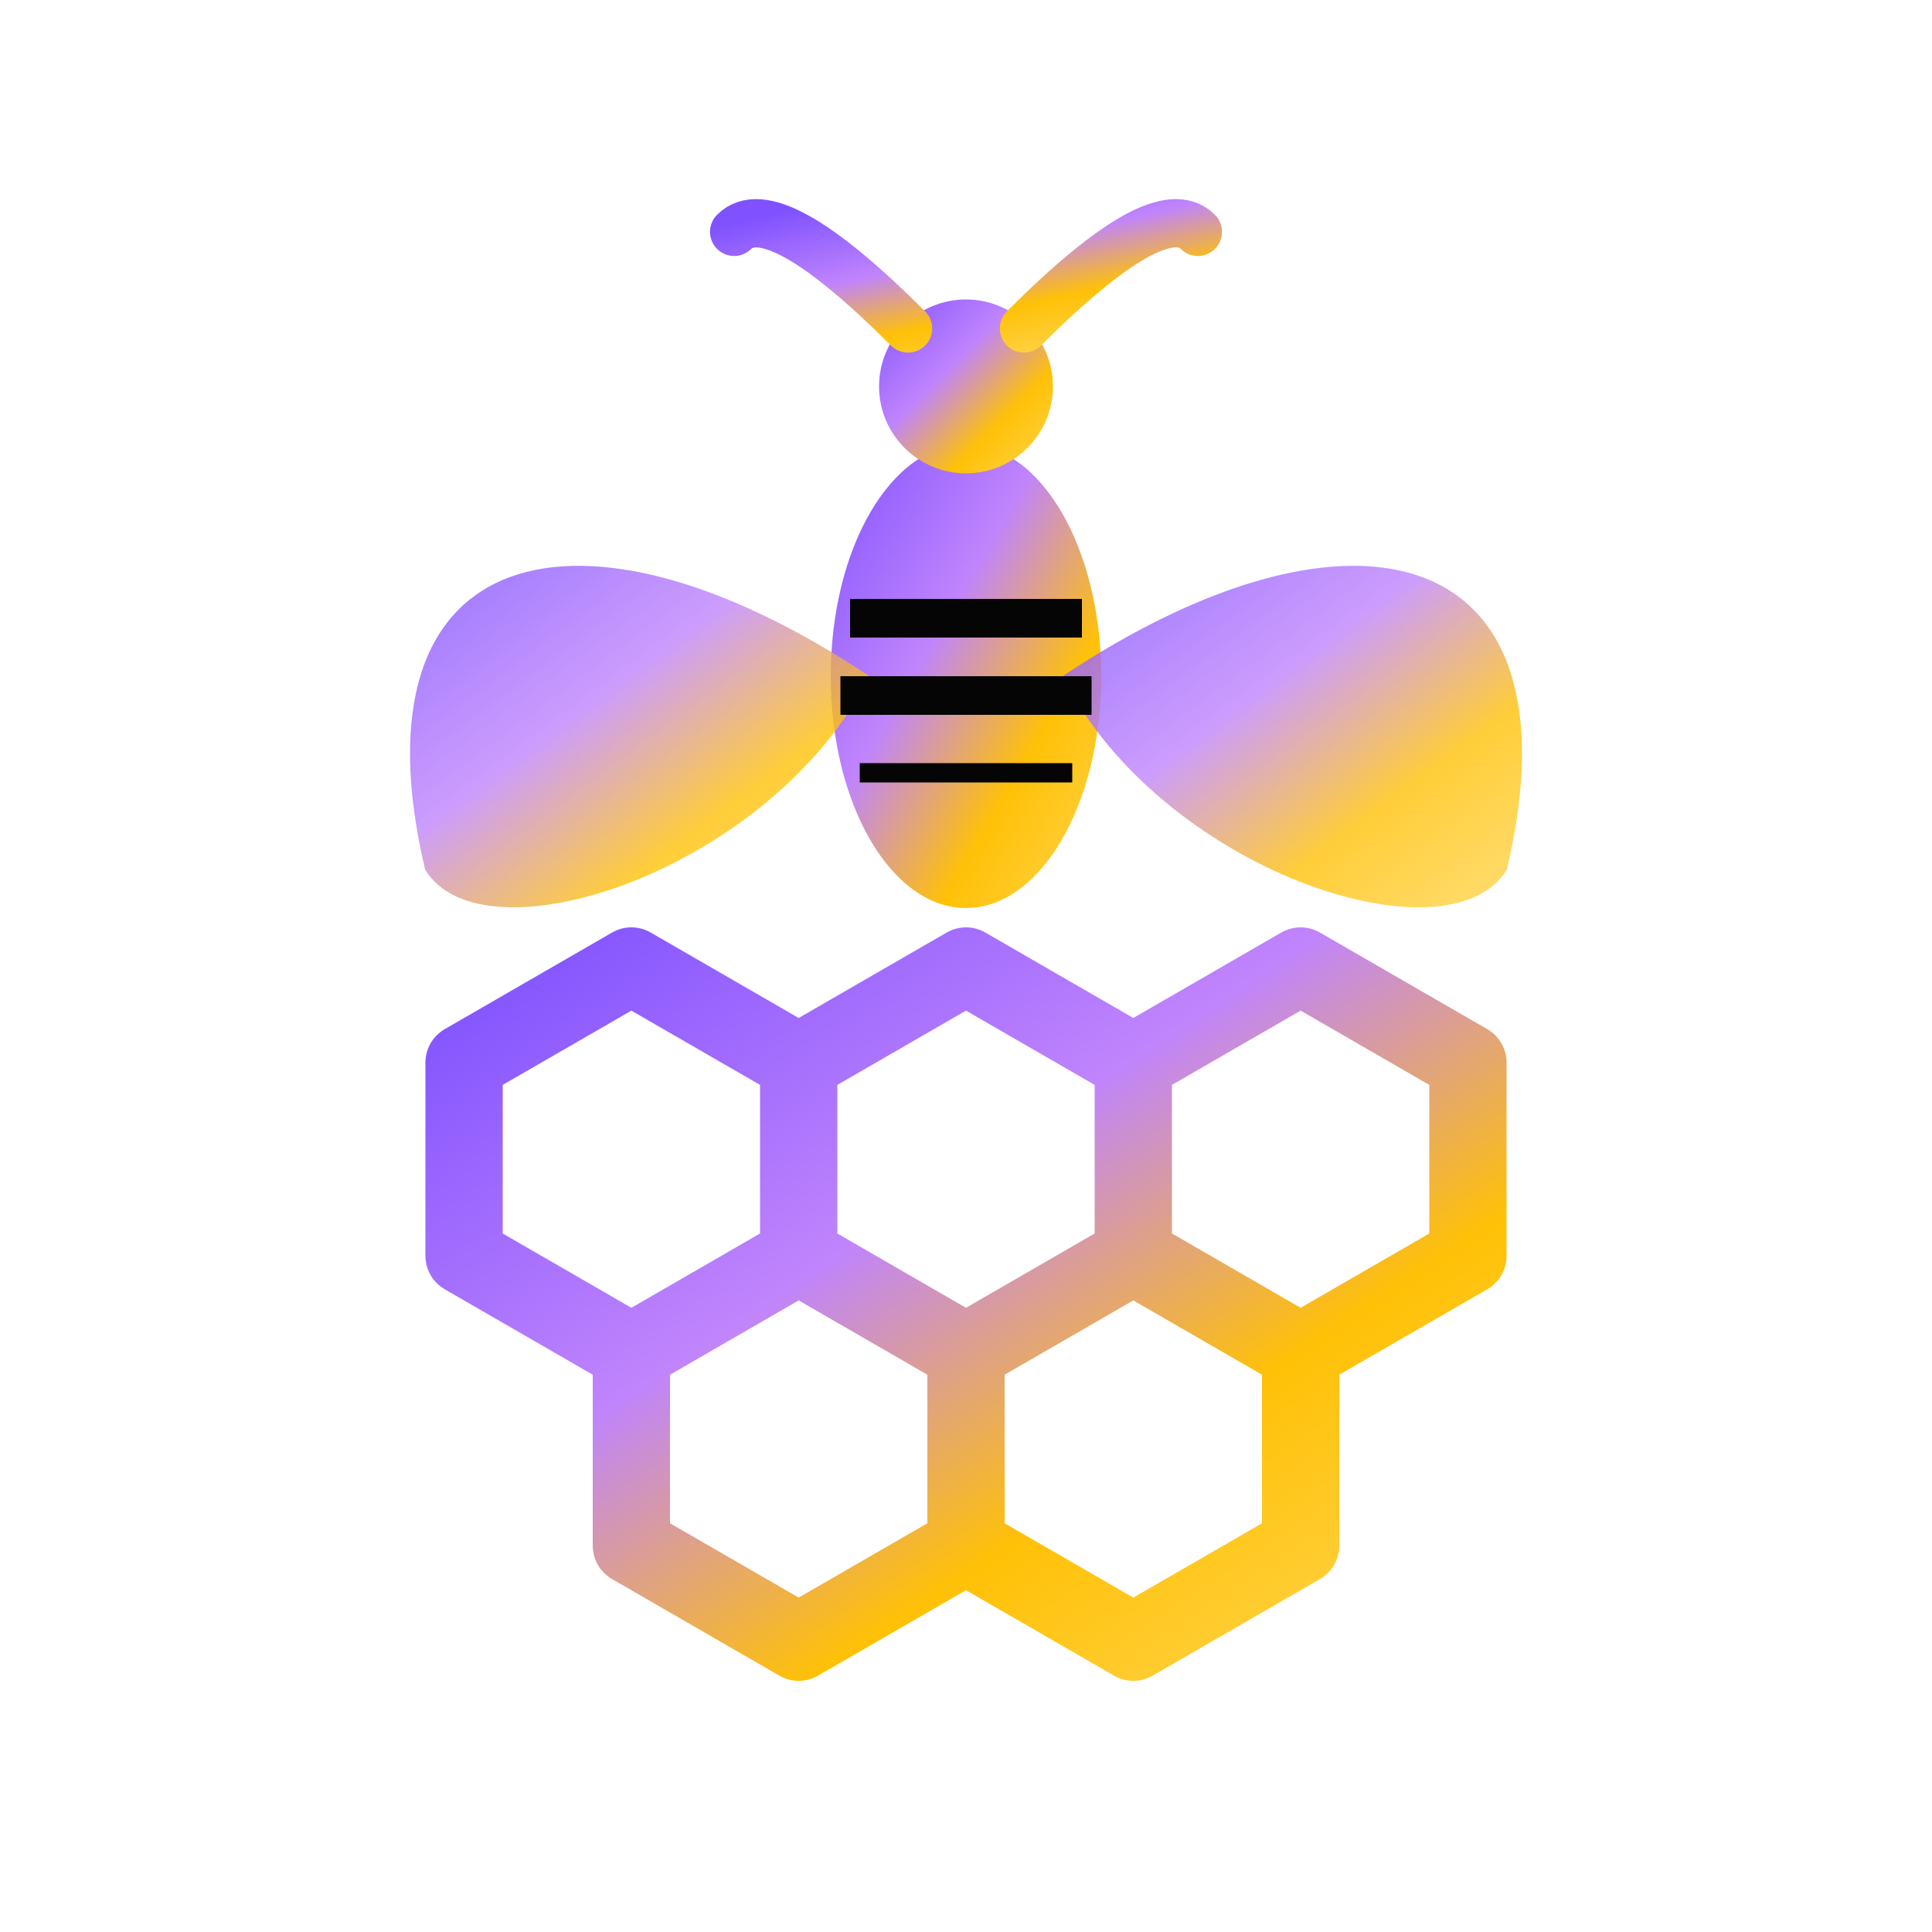
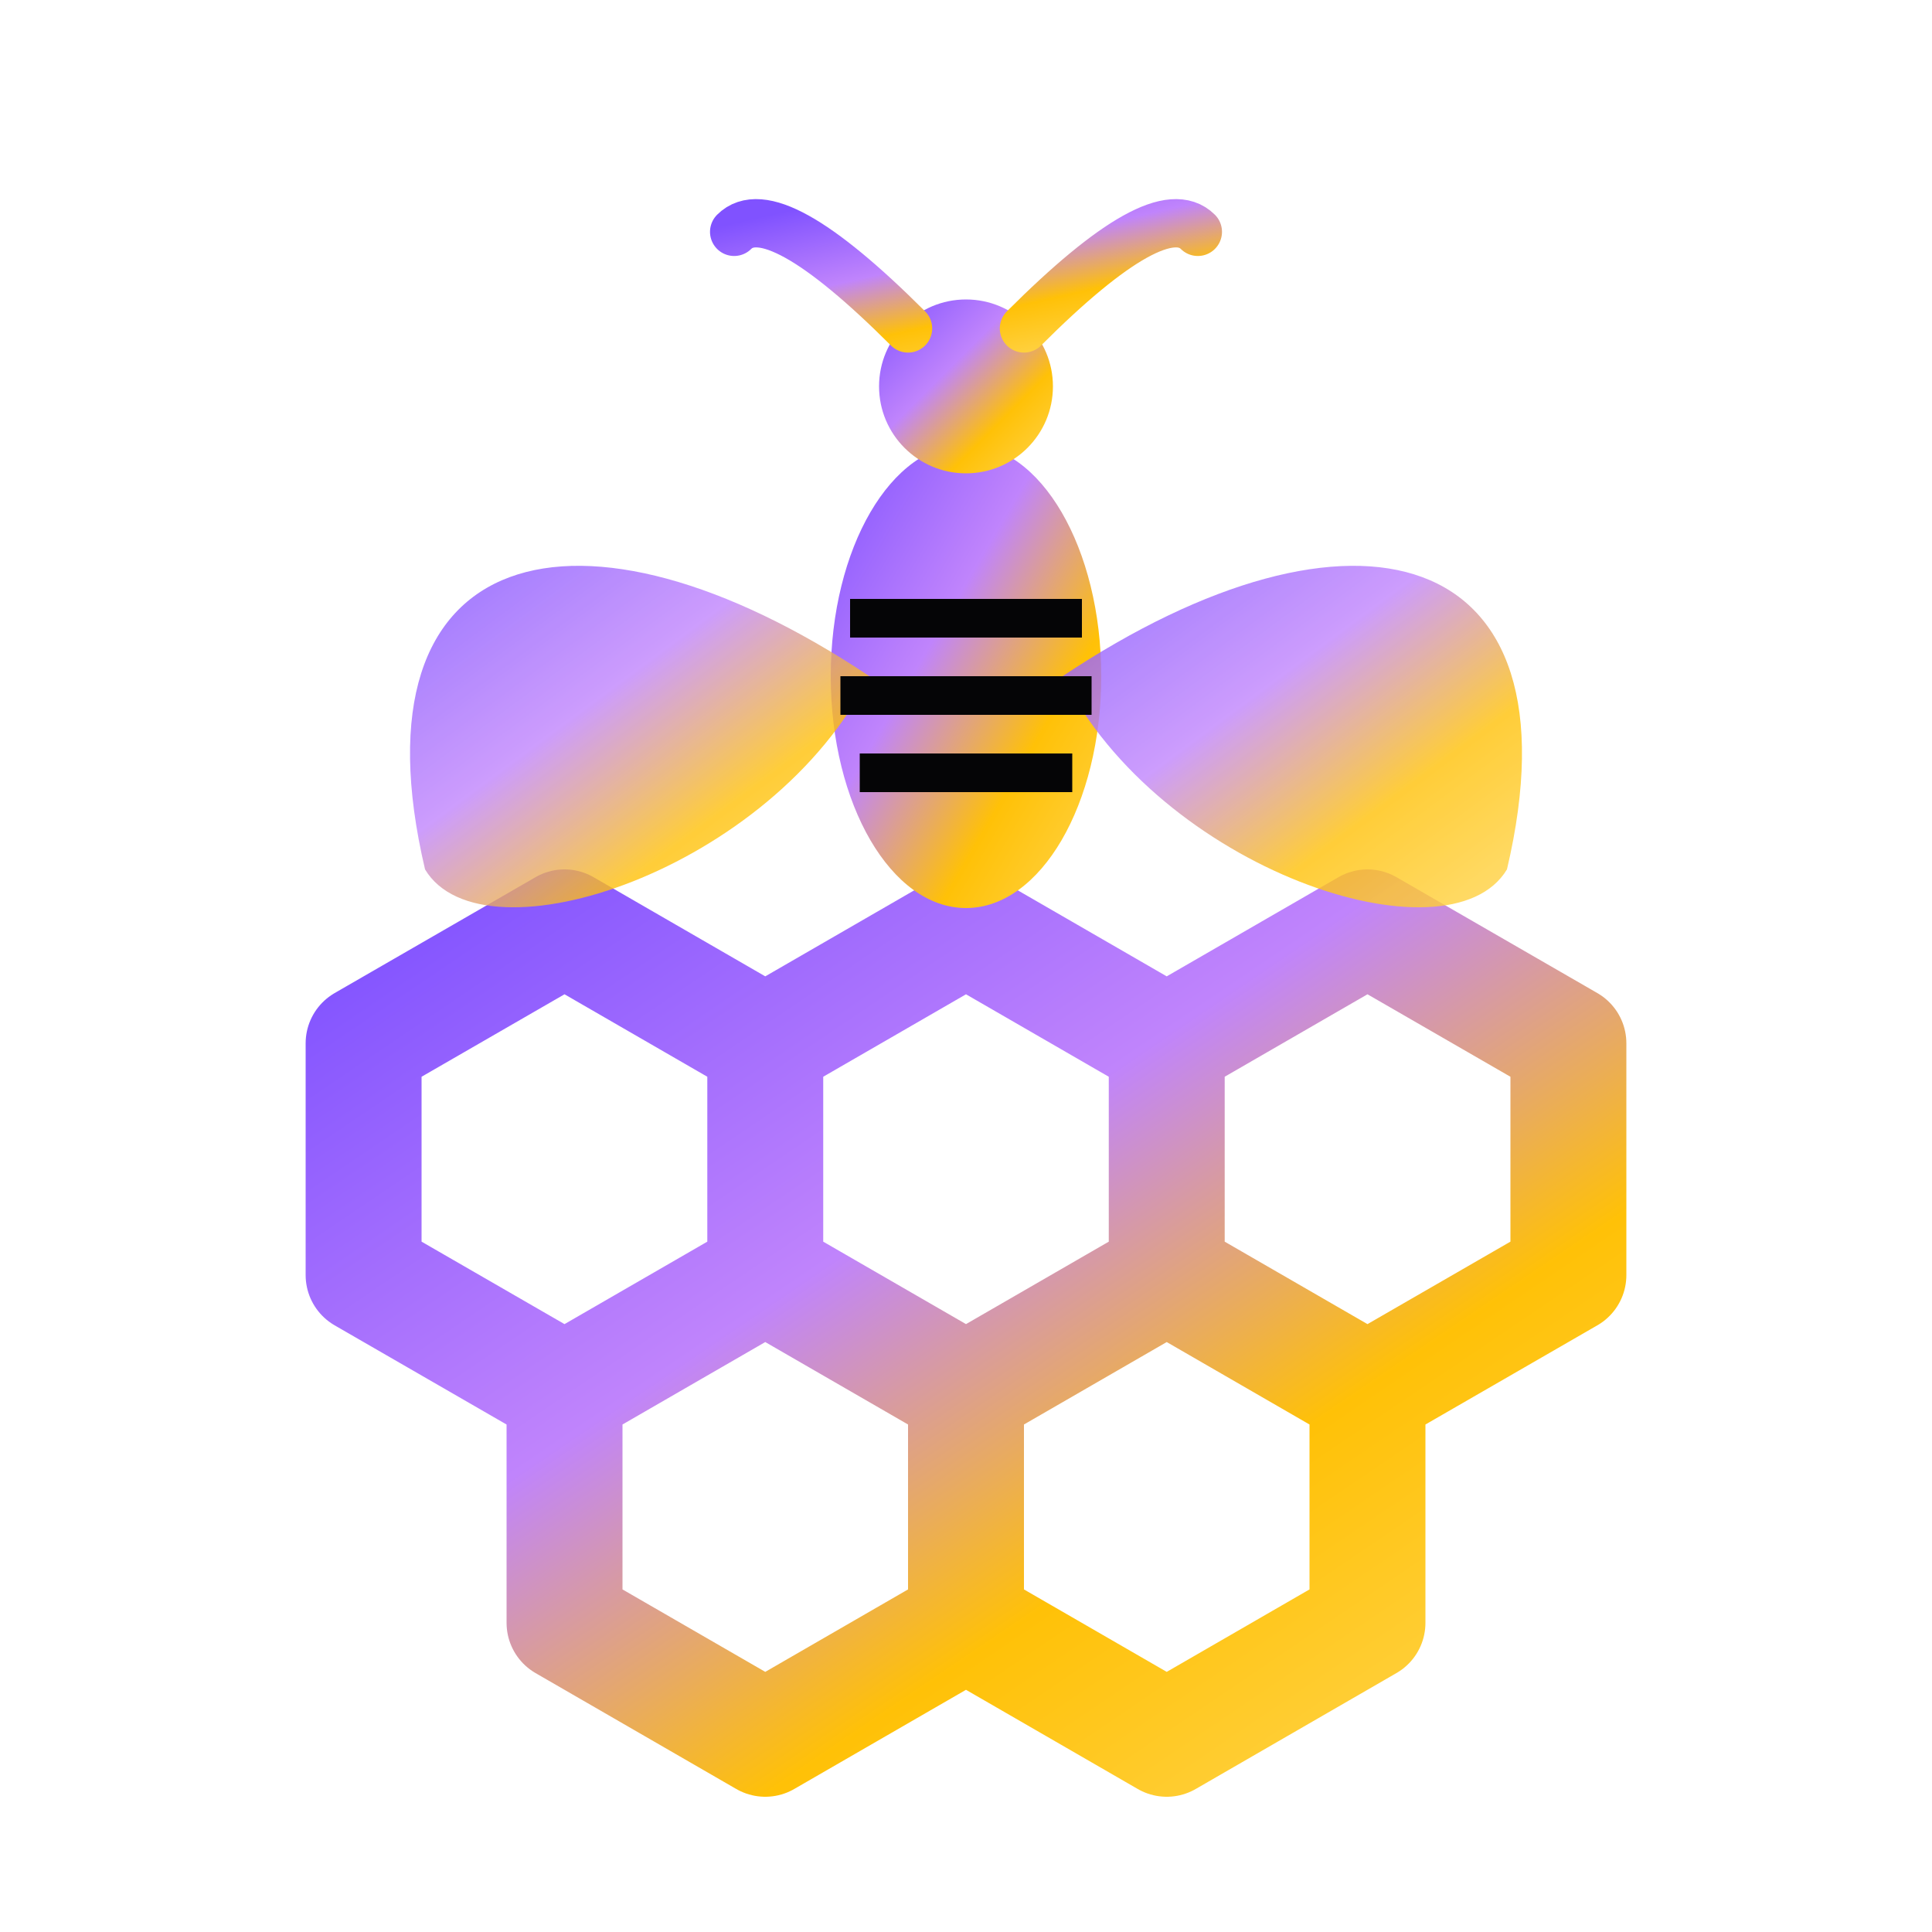
<svg xmlns="http://www.w3.org/2000/svg" viewBox="0 0 100 100">
  <defs>
    <linearGradient id="grad" x1="0%" y1="0%" x2="100%" y2="100%">
      <stop offset="0%" stop-color="#8052ff" />
      <stop offset="40%" stop-color="#C084FC" />
      <stop offset="70%" stop-color="#FFC107" />
      <stop offset="100%" stop-color="#FFD54F" />
    </linearGradient>
  </defs>
-   <path d="M 50,50 L 58.66,55 L 58.66,65 L 50,70 L 41.34,65 L 41.34,55 Z M 32.68,50 L 41.34,55 L 41.34,65 L 32.68,70 L 24.02,65 L 24.02,55 Z M 67.32,50 L 75.98,55 L 75.98,65 L 67.32,70 L 58.66,65 L 58.66,55 Z M 41.34,65 L 50,70 L 50,80 L 41.34,85 L 32.68,80 L 32.68,70 Z M 58.66,65 L 67.32,70 L 67.32,80 L 58.66,85 L 50,80 L 50,70 Z" stroke="url(#grad)" stroke-width="4" fill="none" stroke-linejoin="round" />
+   <path d="M 50.00,48.00 L 60.39,54.00 M 60.39,66.00 L 60.39,54.00 M 50.00,72.00 L 60.39,66.00 M 39.61,66.00 L 50.00,72.00 M 39.61,54.00 L 39.61,66.00 M 39.61,54.00 L 50.00,48.00 M 29.22,48.00 L 39.61,54.00 M 29.22,72.00 L 39.61,66.00 M 29.22,72.00 L 18.82,66.00 M 18.82,66.00 L 18.82,54.00 M 18.82,54.00 L 29.22,48.00 M 70.78,48.00 L 81.18,54.00 M 81.18,54.00 L 81.18,66.00 M 81.18,66.00 L 70.78,72.00 M 60.39,66.00 L 70.78,72.00 M 60.39,54.00 L 70.78,48.00 M 50.00,84.00 L 50.00,72.00 M 50.00,84.00 L 39.61,90.00 M 39.61,90.00 L 29.22,84.00 M 29.22,84.00 L 29.22,72.00 M 70.78,72.00 L 70.78,84.00 M 70.78,84.00 L 60.39,90.00 M 60.39,90.00 L 50.00,84.00" stroke="url(#grad)" stroke-width="6" fill="none" stroke-linejoin="round" stroke-linecap="round" />
  <ellipse cx="50" cy="35" rx="7" ry="12" fill="url(#grad)" />
  <circle cx="50" cy="20" r="4.5" fill="url(#grad)" />
  <path d="M 45 35 C 30 25, 18 28, 22 45 C 25 50, 40 45, 45 35 Z" fill="url(#grad)" opacity="0.8" />
  <path d="M 55 35 C 70 25, 82 28, 78 45 C 75 50, 60 45, 55 35 Z" fill="url(#grad)" opacity="0.8" />
  <path d="M 47 17 Q 40 10 38 12 M 53 17 Q 60 10 62 12" stroke="url(#grad)" stroke-width="2.5" fill="none" stroke-linecap="round" />
  <line x1="44" y1="32" x2="56" y2="32" stroke="#050506" stroke-width="2" />
  <line x1="43.5" y1="36" x2="56.5" y2="36" stroke="#050506" stroke-width="2" />
-   <line x1="44.5" y1="40" x2="55.5" y2="40" stroke="#050506" strokeWidth="2" />
+   <line x1="44.5" y1="40" x2="55.5" y2="40" stroke="#050506" stroke-width="2" />
</svg>
